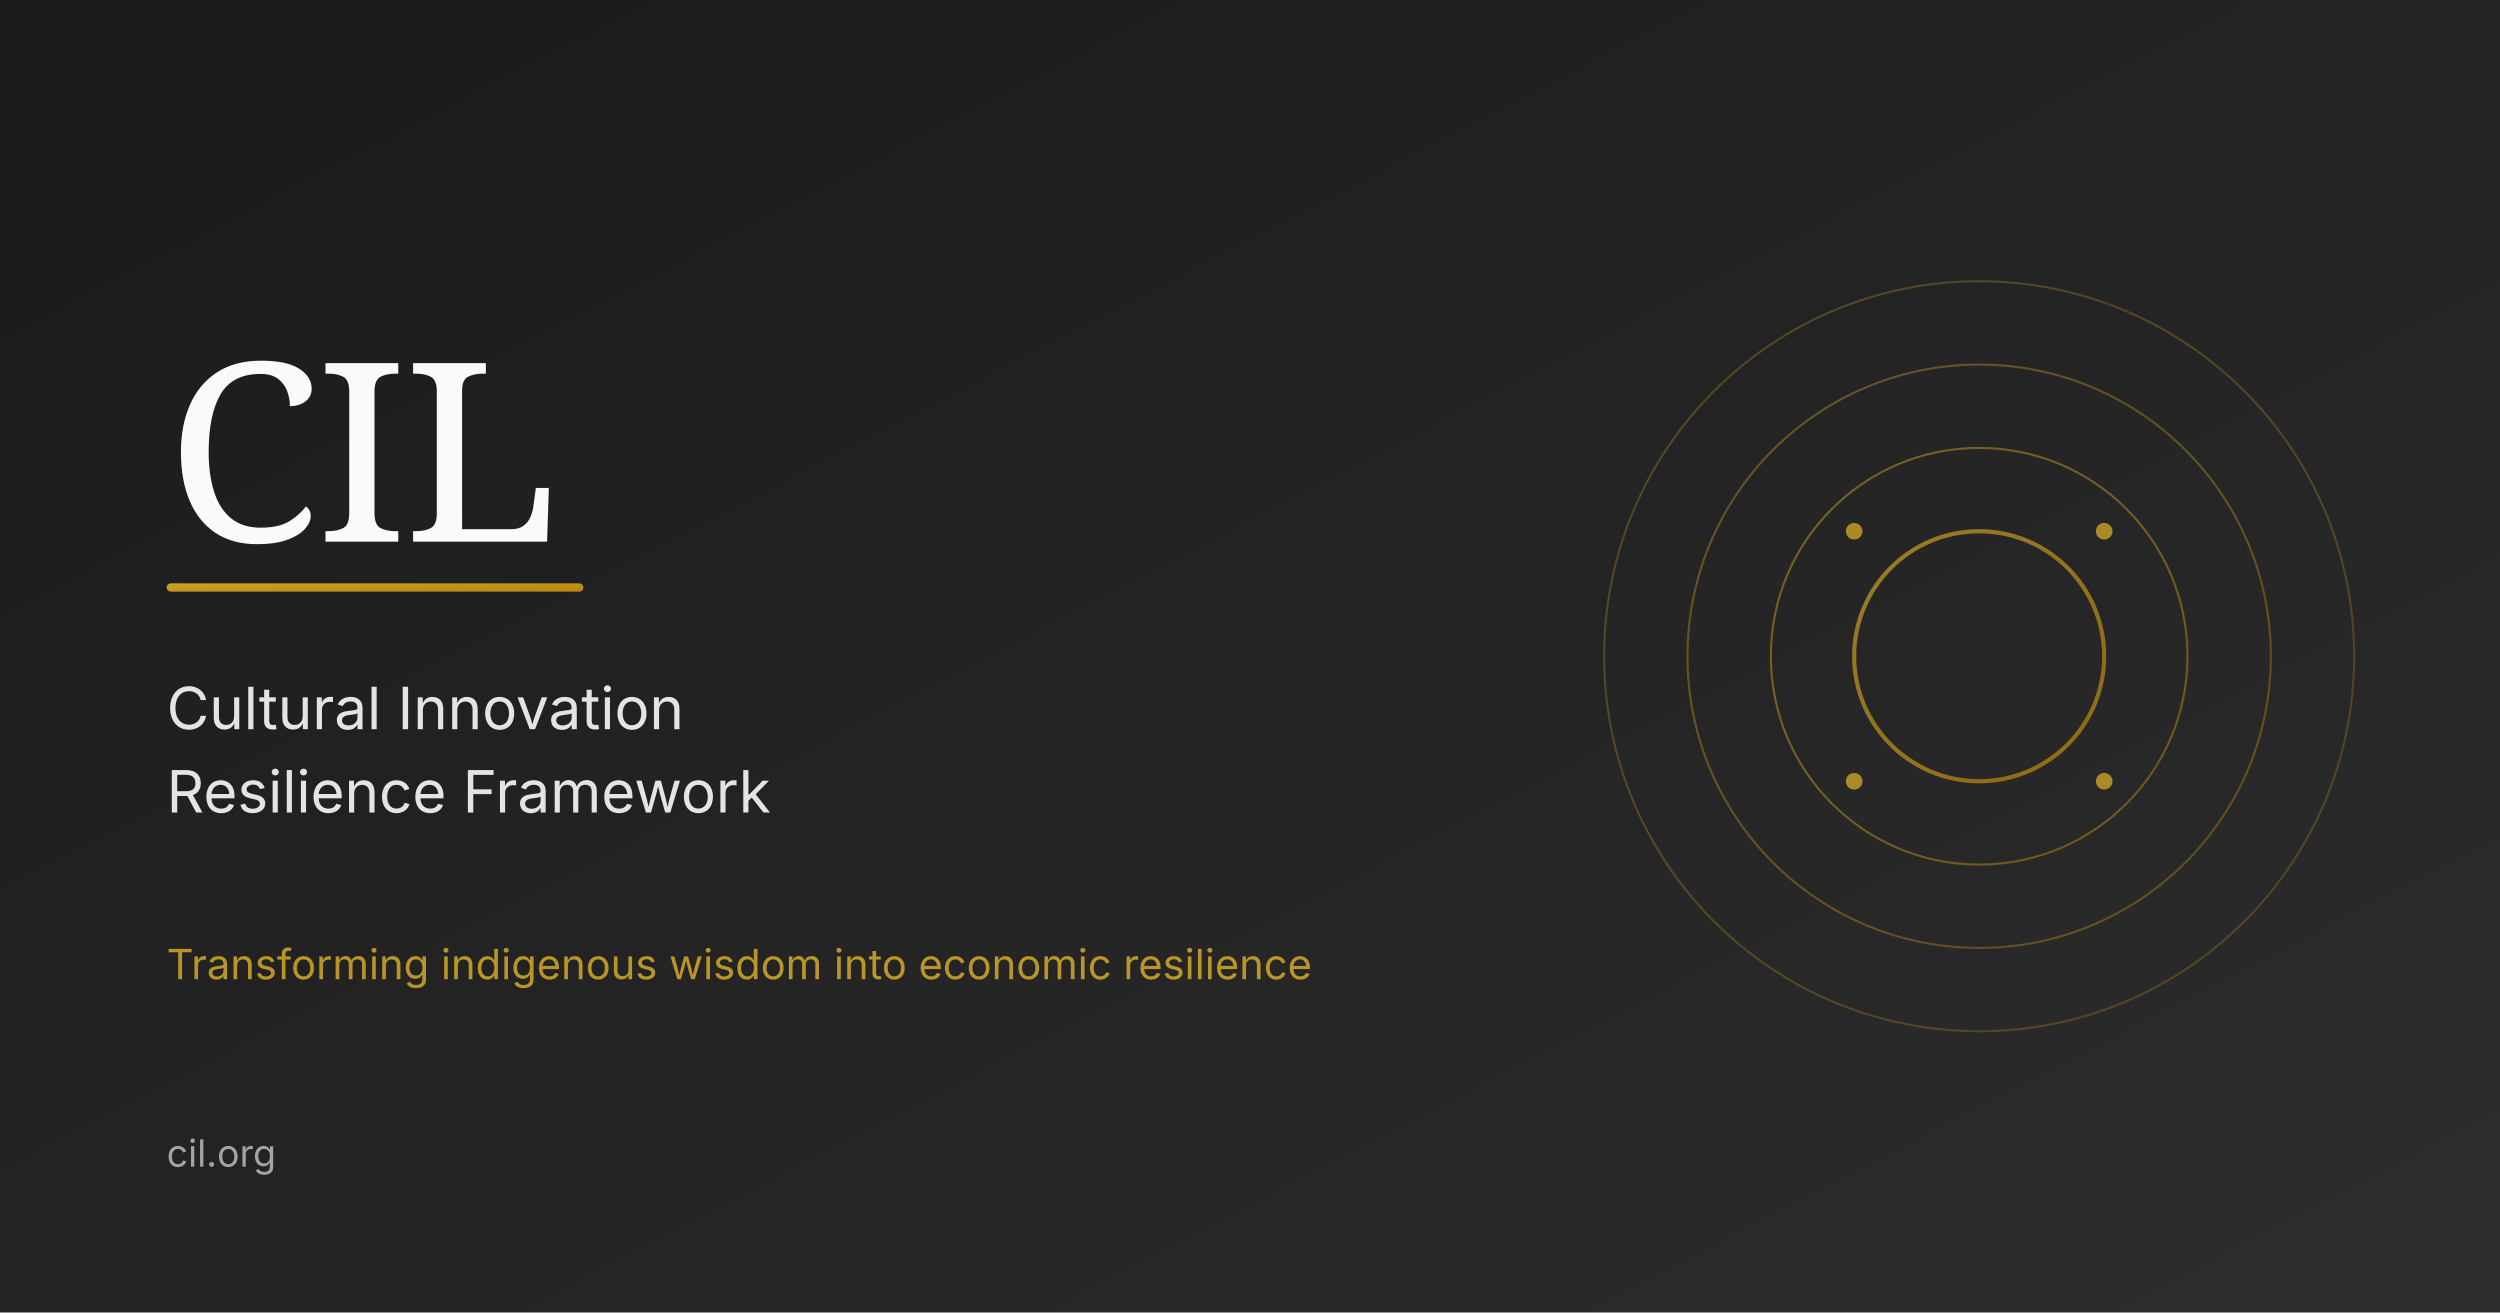
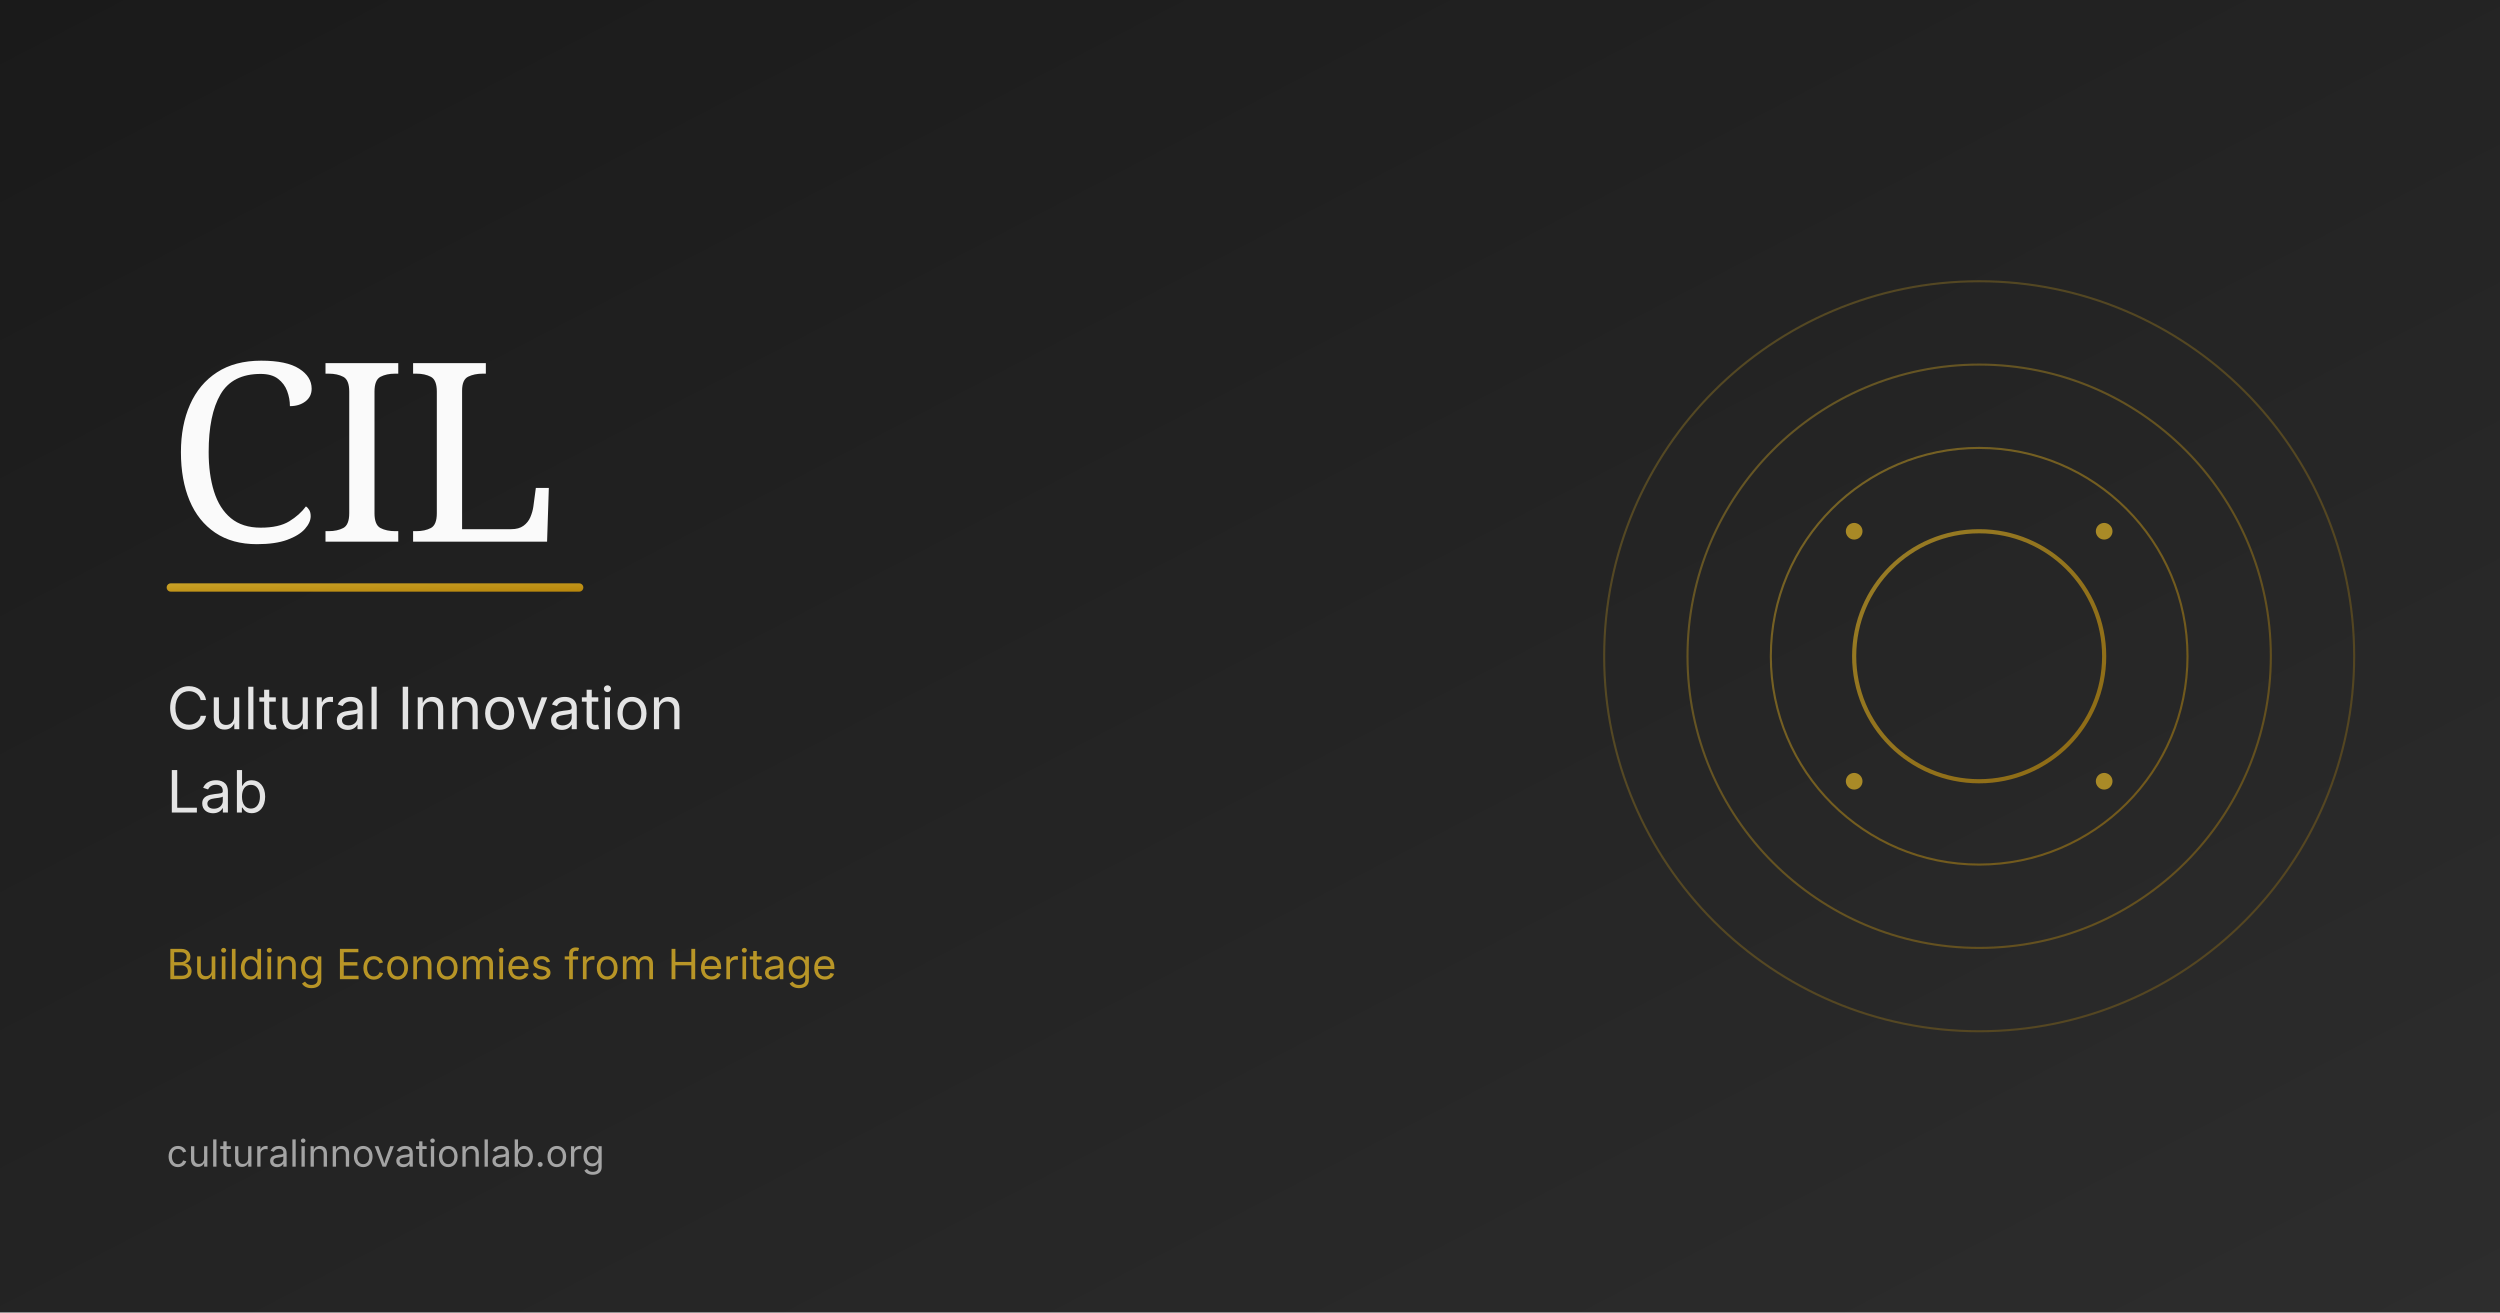
<svg xmlns="http://www.w3.org/2000/svg" viewBox="0 0 1200 630" width="1200" height="630">
  <defs>
    <linearGradient id="bgGradient" x1="0%" y1="0%" x2="100%" y2="100%">
      <stop offset="0%" style="stop-color:#1A1A1A;stop-opacity:1" />
      <stop offset="100%" style="stop-color:#2D2D2D;stop-opacity:1" />
    </linearGradient>
    <linearGradient id="goldGradient" x1="0%" y1="0%" x2="100%" y2="100%">
      <stop offset="0%" style="stop-color:#C9A227;stop-opacity:1" />
      <stop offset="100%" style="stop-color:#B8860B;stop-opacity:1" />
    </linearGradient>
  </defs>
  <rect width="1200" height="630" fill="url(#bgGradient)" />
  <circle cx="950" cy="315" r="180" fill="none" stroke="url(#goldGradient)" stroke-width="1" opacity="0.3" />
  <circle cx="950" cy="315" r="140" fill="none" stroke="url(#goldGradient)" stroke-width="1" opacity="0.4" />
  <circle cx="950" cy="315" r="100" fill="none" stroke="url(#goldGradient)" stroke-width="1" opacity="0.5" />
  <circle cx="950" cy="315" r="60" fill="none" stroke="url(#goldGradient)" stroke-width="2" opacity="0.7" />
  <circle cx="890" cy="255" r="4" fill="#C9A227" opacity="0.8" />
  <circle cx="1010" cy="255" r="4" fill="#C9A227" opacity="0.8" />
  <circle cx="890" cy="375" r="4" fill="#C9A227" opacity="0.8" />
  <circle cx="1010" cy="375" r="4" fill="#C9A227" opacity="0.8" />
  <text x="80" y="260" font-family="Georgia, serif" font-size="120" font-weight="200" fill="#FAFAFA" letter-spacing="-2">CIL</text>
  <rect x="80" y="280" width="200" height="4" fill="url(#goldGradient)" rx="2" />
  <text x="80" y="350" font-family="system-ui, -apple-system, sans-serif" font-size="28" fill="#FAFAFA" opacity="0.9">Cultural Innovation</text>
-   <text x="80" y="390" font-family="system-ui, -apple-system, sans-serif" font-size="28" fill="#FAFAFA" opacity="0.9">Resilience Framework</text>
-   <text x="80" y="470" font-family="system-ui, -apple-system, sans-serif" font-size="20" fill="#C9A227" opacity="0.9">Transforming indigenous wisdom into economic resilience</text>
-   <text x="80" y="560" font-family="system-ui, -apple-system, sans-serif" font-size="18" fill="#FAFAFA" opacity="0.6">cil.org</text>
+   <text x="80" y="390" font-family="system-ui, -apple-system, sans-serif" font-size="28" fill="#FAFAFA" opacity="0.9">Lab</text>
+   <text x="80" y="470" font-family="system-ui, -apple-system, sans-serif" font-size="20" fill="#C9A227" opacity="0.9">Building Economies from Heritage</text>
+   <text x="80" y="560" font-family="system-ui, -apple-system, sans-serif" font-size="18" fill="#FAFAFA" opacity="0.6">culturalinnovationlab.org</text>
</svg>
